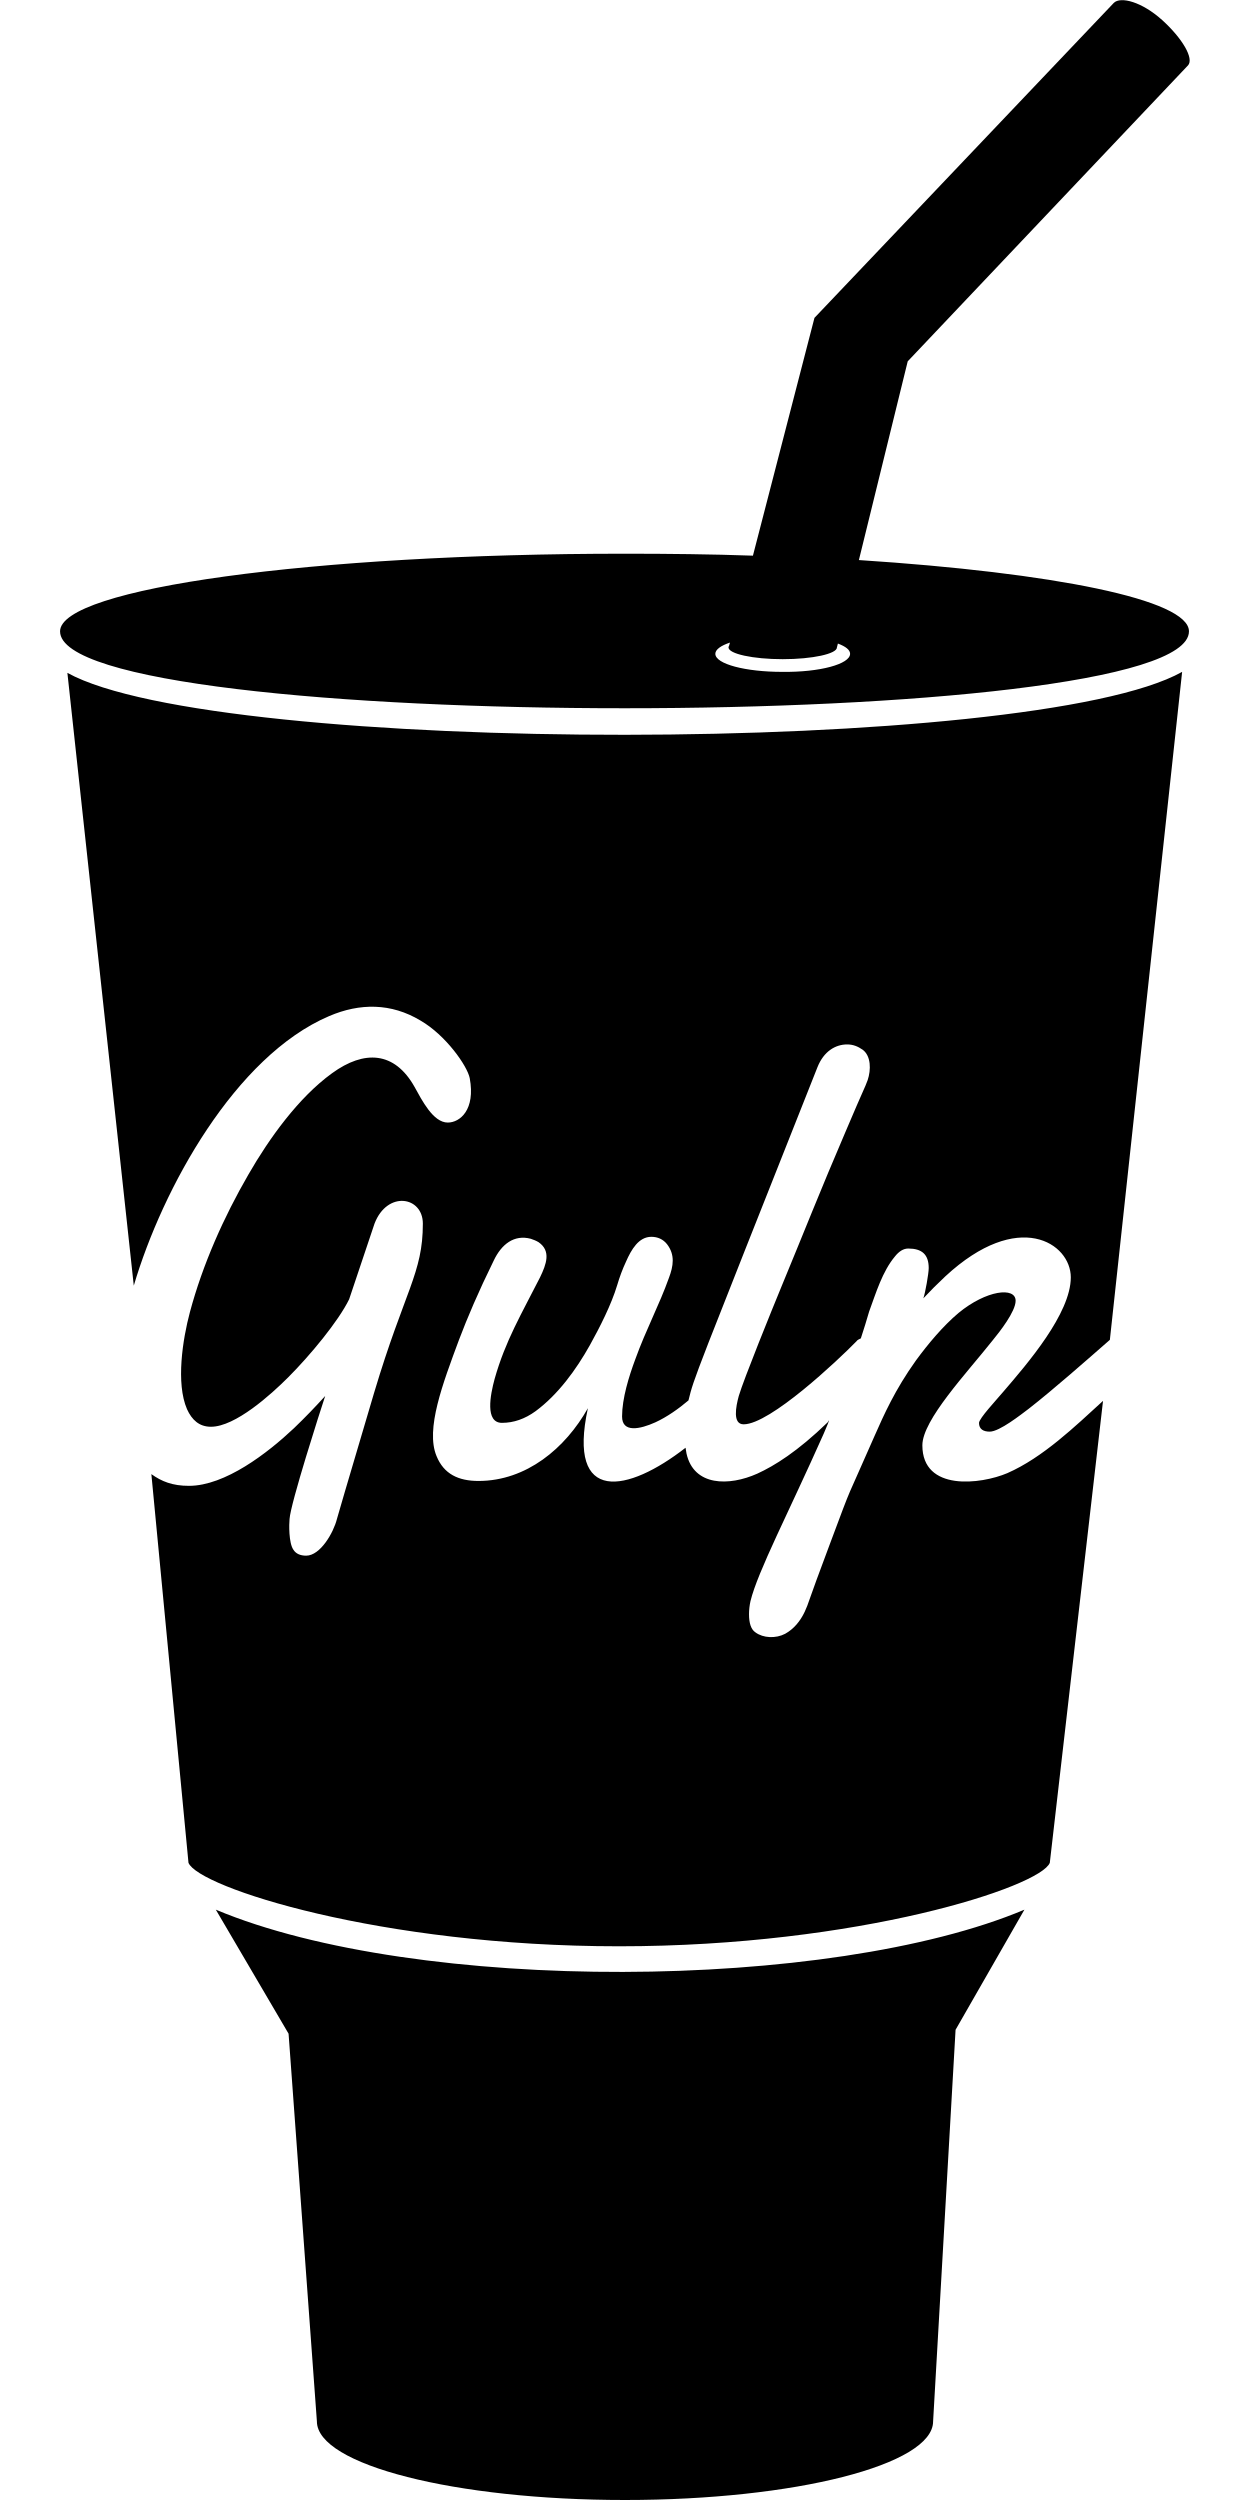
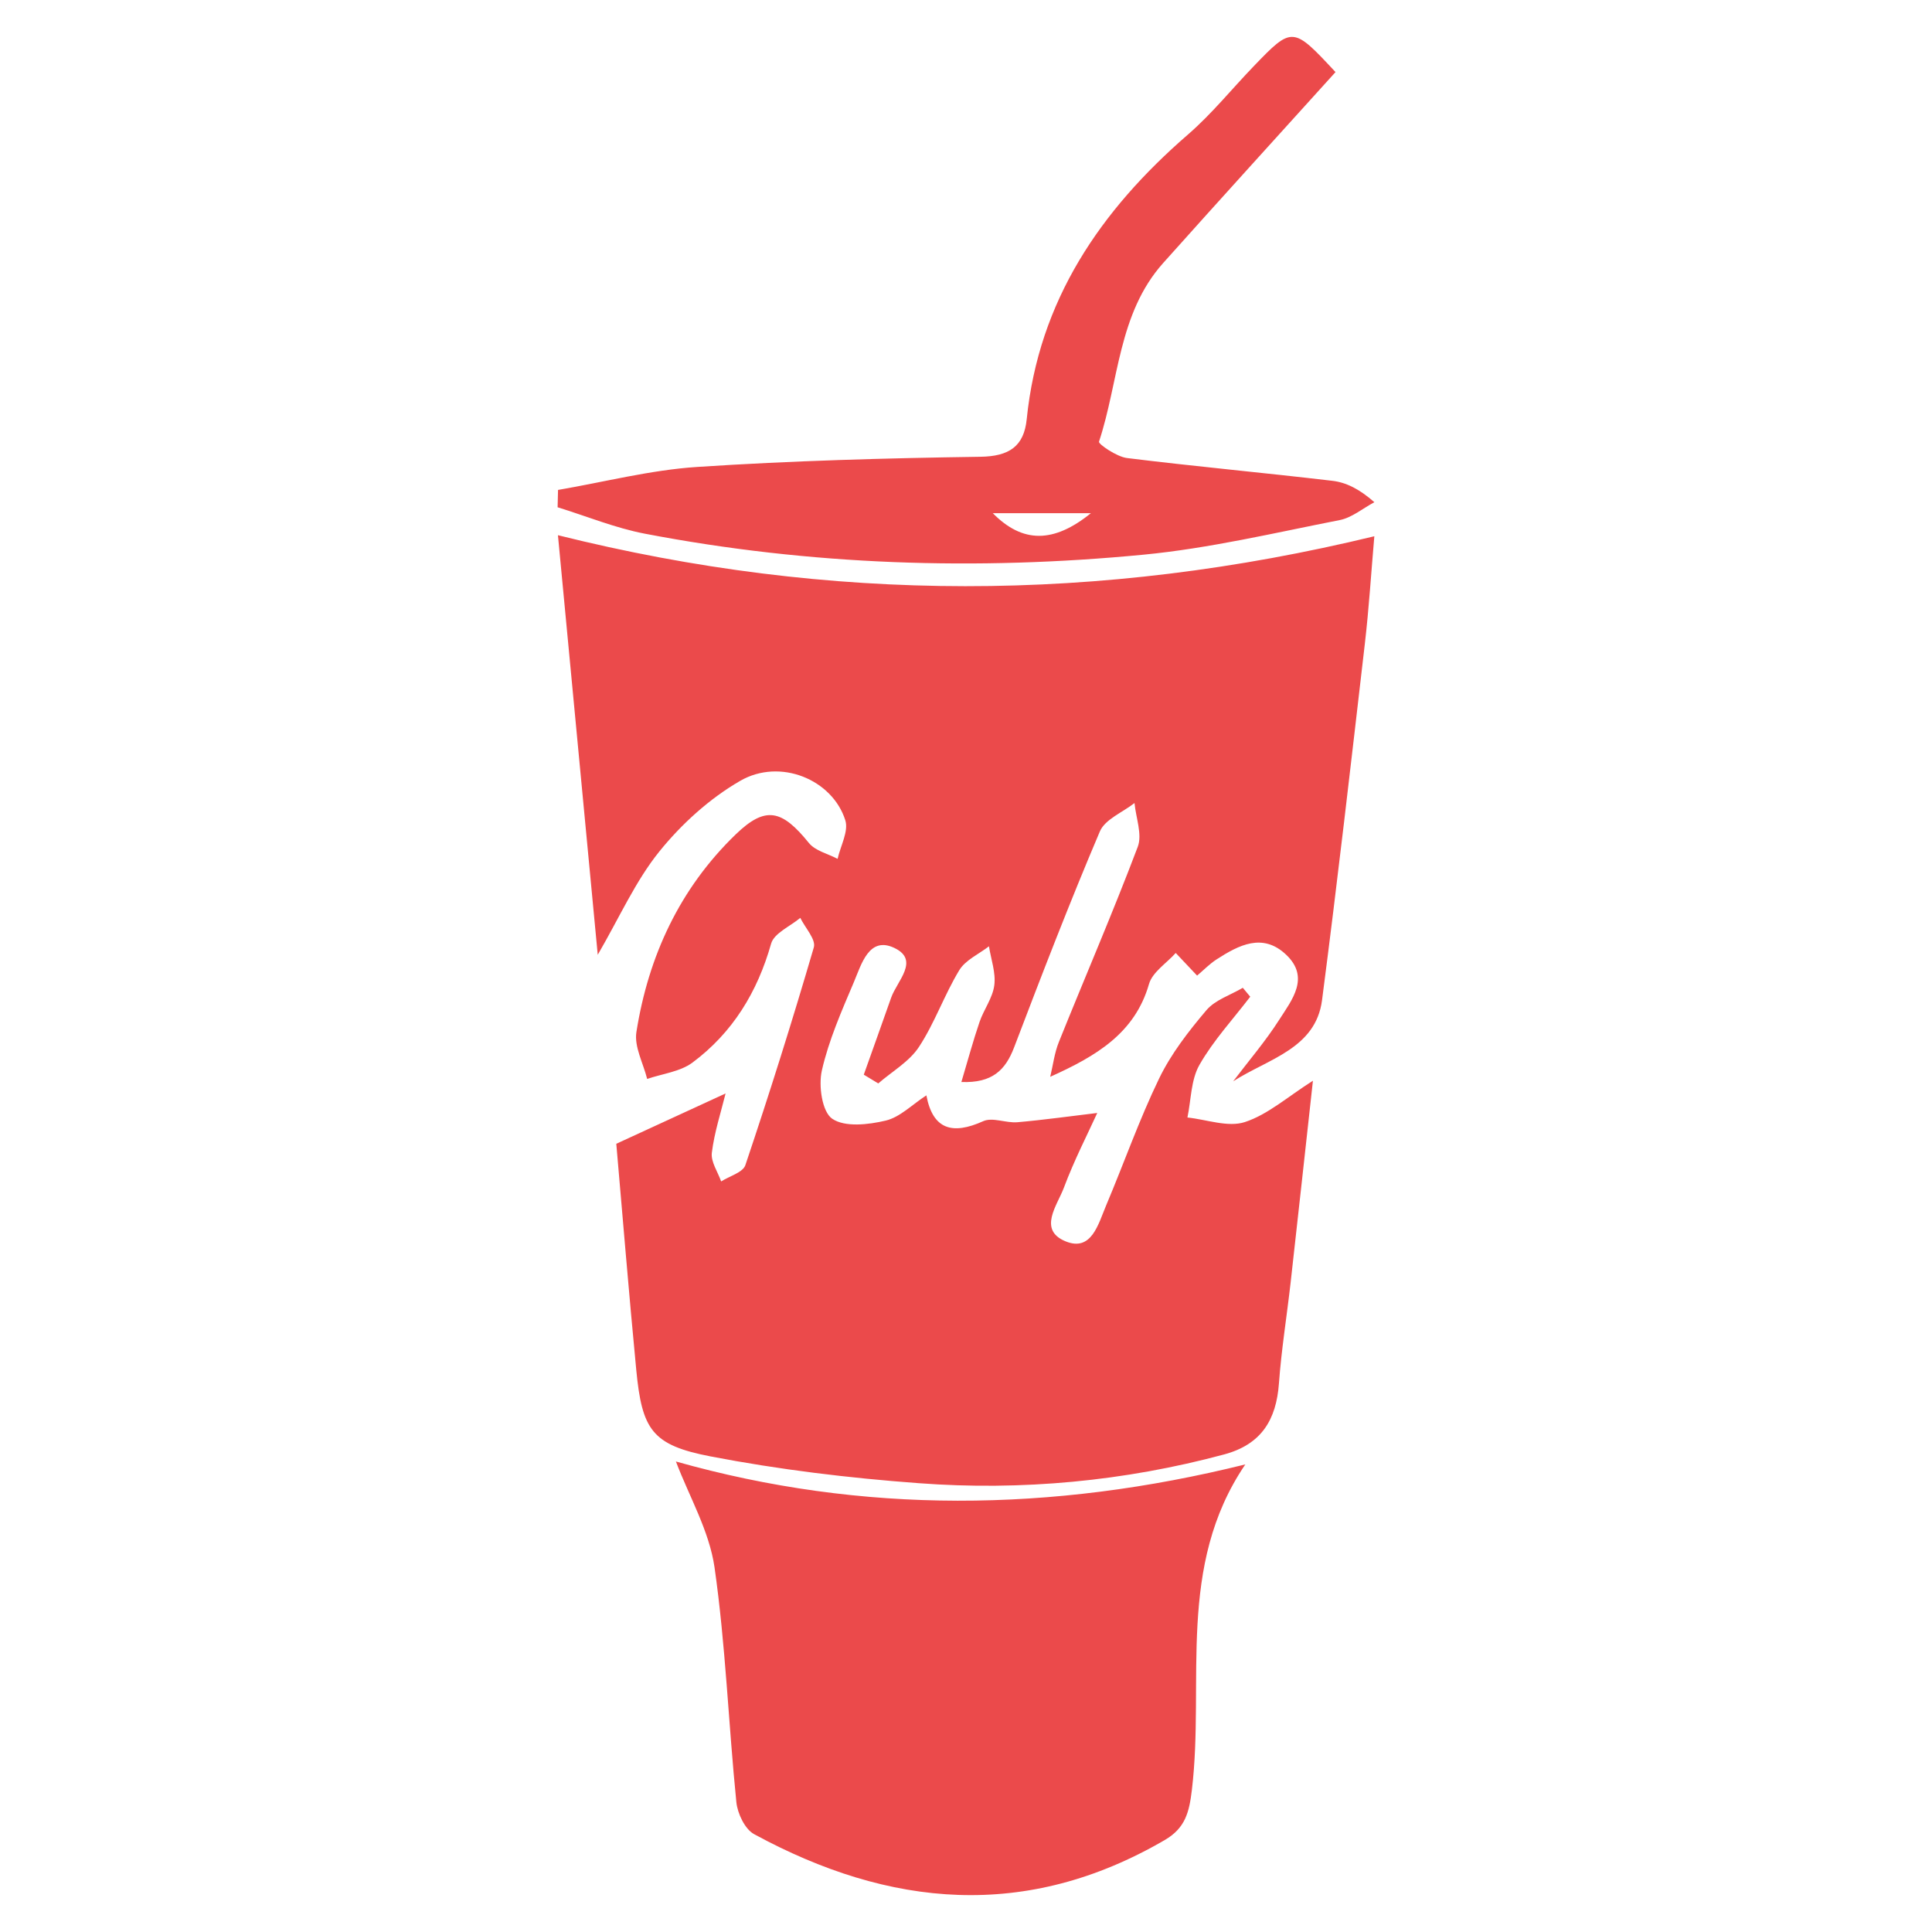
- <svg xmlns="http://www.w3.org/2000/svg" height="1em" viewBox="0 0 256 512">
-   <path d="M209.8 391.1l-14.1 24.6-4.6 80.2c0 8.9-28.3 16.1-63.1 16.1s-63.1-7.2-63.1-16.1l-5.8-79.4-14.9-25.4c41.2 17.3 126 16.7 165.6 0zm-196-253.3l13.6 125.5c5.9-20 20.8-47 40-55.2 6.3-2.7 12.7-2.7 18.7.9 5.2 3 9.6 9.3 10.1 11.8 1.2 6.5-2 9.1-4.5 9.1-3 0-5.3-4.6-6.8-7.3-4.1-7.3-10.3-7.6-16.9-2.8-6.9 5-12.9 13.4-17.1 20.7-5.1 8.8-9.4 18.5-12 28.2-1.5 5.6-2.9 14.6-.6 19.9 1 2.2 2.5 3.6 4.9 3.6 5 0 12.3-6.6 15.8-10.1 4.5-4.5 10.3-11.5 12.5-16l5.2-15.5c2.6-6.8 9.9-5.6 9.9 0 0 10.2-3.7 13.6-10 34.7-5.8 19.5-7.6 25.8-7.6 25.8-.7 2.8-3.4 7.5-6.3 7.5-1.2 0-2.1-.4-2.6-1.2-1-1.4-.9-5.3-.8-6.3.2-3.2 6.3-22.2 7.3-25.2-2 2.2-4.1 4.4-6.4 6.6-5.4 5.1-14.1 11.8-21.5 11.8-3.4 0-5.6-.9-7.7-2.4l7.6 79.6c2 5 39.2 17.1 88.2 17.1 49.1 0 86.3-12.2 88.2-17.1l10.9-94.6c-5.7 5.2-12.3 11.6-19.6 14.8-5.4 2.3-17.4 3.8-17.4-5.7 0-5.2 9.1-14.8 14.4-21.5 1.4-1.7 4.7-5.9 4.7-8.1 0-2.9-6-2.2-11.7 2.5-3.2 2.7-6.2 6.3-8.7 9.7-4.3 6-6.6 11.2-8.5 15.5-6.2 14.2-4.1 8.6-9.1 22-5 13.3-4.2 11.8-5.2 14-.9 1.9-2.2 3.5-4 4.5-1.9 1-4.5.9-6.1-.3-.9-.6-1.3-1.9-1.3-3.7 0-.9.1-1.8.3-2.7 1.5-6.1 7.8-18.1 15-34.3 1.6-3.7 1-2.6.8-2.3-6.2 6-10.9 8.9-14.4 10.5-5.8 2.6-13 2.6-14.5-4.1-.1-.4-.1-.8-.2-1.2-11.8 9.2-24.3 11.7-20-8.1-4.6 8.2-12.6 14.9-22.4 14.9-4.1 0-7.1-1.4-8.6-5.1-2.3-5.5 1.3-14.9 4.6-23.8 1.7-4.5 4-9.9 7.1-16.2 1.6-3.4 4.2-5.4 7.6-4.5.6.2 1.1.4 1.6.7 2.6 1.8 1.6 4.5.3 7.2-3.8 7.5-7.1 13-9.3 20.8-.9 3.3-2 9 1.5 9 2.4 0 4.7-.8 6.9-2.4 4.6-3.4 8.3-8.5 11.1-13.5 2-3.6 4.4-8.3 5.6-12.3.5-1.7 1.1-3.3 1.8-4.8 1.1-2.5 2.6-5.1 5.2-5.1 1.3 0 2.4.5 3.2 1.5 1.7 2.2 1.3 4.5.4 6.9-2 5.6-4.7 10.6-6.9 16.7-1.3 3.5-2.7 8-2.7 11.7 0 3.4 3.7 2.6 6.8 1.2 2.4-1.1 4.8-2.8 6.8-4.5 1.2-4.9.9-3.8 26.4-68.2 1.3-3.3 3.7-4.7 6.1-4.7 1.2 0 2.2.4 3.2 1.1 1.7 1.3 1.7 4.1 1 6.2-.7 1.9-.6 1.3-4.5 10.5-5.2 12.1-8.6 20.8-13.2 31.9-1.9 4.6-7.7 18.9-8.7 22.3-.6 2.2-1.3 5.8 1 5.8 5.4 0 19.3-13.1 23.1-17 .2-.3.5-.4.9-.6.6-1.9 1.2-3.7 1.7-5.5 1.4-3.8 2.7-8.2 5.3-11.3.8-1 1.7-1.6 2.7-1.6 2.8 0 4.2 1.2 4.2 4 0 1.1-.7 5.1-1.1 6.2 1.4-1.5 2.9-3 4.5-4.5 15-13.9 25.7-6.8 25.7.2 0 7.4-8.9 17.7-13.8 23.4-1.6 1.9-4.9 5.4-5 6.4 0 1.3.9 1.8 2.2 1.8 2 0 6.4-3.5 8-4.7 5-3.9 11.8-9.9 16.6-14.1l14.8-136.8c-30.5 17.1-197.6 17.2-228.3.2zm229.7-8.5c0 21-231.2 21-231.2 0 0-8.8 51.8-15.9 115.6-15.9 9 0 17.8.1 26.3.4l12.6-48.7L228.1.6c1.4-1.4 5.8-.2 9.9 3.5s6.6 7.9 5.3 9.3l-.1.1L185.9 74l-10 40.7c39.9 2.6 67.6 8.1 67.6 14.6zm-69.4 4.6c0-.8-.9-1.5-2.5-2.1l-.2.8c0 1.3-5 2.4-11.1 2.4s-11.1-1.1-11.1-2.4c0-.1 0-.2.1-.3l.2-.7c-1.8.6-3 1.4-3 2.3 0 2.1 6.2 3.7 13.7 3.7 7.7.1 13.9-1.6 13.9-3.7z" />
+ <svg xmlns="http://www.w3.org/2000/svg" viewBox="0 0 128 128">
+   <path fill-rule="evenodd" clip-rule="evenodd" fill="#EB4A4B" d="M36.965 35.459c.877 9.232 1.747 18.412 2.637 27.798 1.451-2.495 2.501-4.888 4.085-6.848 1.475-1.826 3.334-3.511 5.357-4.678 2.641-1.524 6.104-.089 6.96 2.614.23.725-.319 1.697-.511 2.556-.646-.341-1.479-.529-1.901-1.051-1.793-2.217-2.873-2.479-4.856-.563-3.699 3.576-5.779 8.056-6.573 13.091-.153.974.456 2.067.713 3.105 1.011-.348 2.185-.476 3.002-1.084 2.656-1.977 4.302-4.666 5.21-7.88.197-.696 1.265-1.145 1.933-1.708.32.658 1.05 1.433.897 1.954a373.814 373.814 0 01-4.536 14.429c-.162.484-1.051.725-1.604 1.079-.223-.636-.692-1.302-.617-1.901.168-1.358.605-2.683.91-3.927l-7.24 3.333c.405 4.622.825 9.807 1.323 14.985.382 3.954 1.029 4.978 4.923 5.728 4.544.875 9.173 1.434 13.792 1.774a60.391 60.391 0 0020.23-1.904c2.472-.664 3.458-2.29 3.635-4.717.162-2.235.524-4.456.775-6.685.493-4.391.972-8.783 1.476-13.358-1.667 1.056-2.978 2.238-4.511 2.739-1.116.365-2.524-.169-3.803-.303.245-1.174.23-2.497.796-3.487.922-1.618 2.224-3.021 3.364-4.515l-.491-.591c-.817.483-1.832.8-2.413 1.485-1.182 1.394-2.339 2.886-3.13 4.52-1.324 2.735-2.333 5.622-3.518 8.426-.515 1.216-.959 3.076-2.684 2.366-1.845-.761-.547-2.386-.114-3.542.689-1.844 1.599-3.606 2.215-4.962-1.746.208-3.516.459-5.294.614-.752.064-1.646-.348-2.261-.07-2.045.924-3.341.553-3.766-1.711-.947.615-1.749 1.448-2.694 1.672-1.147.273-2.703.452-3.543-.121-.673-.459-.918-2.184-.688-3.196.457-2.012 1.311-3.946 2.122-5.859.502-1.185 1.007-3.077 2.701-2.253 1.674.813.154 2.185-.232 3.286-.599 1.702-1.209 3.401-1.813 5.101l.96.58c.914-.794 2.053-1.441 2.693-2.415 1.048-1.592 1.681-3.452 2.673-5.086.411-.677 1.296-1.065 1.967-1.584.136.862.462 1.748.354 2.58-.107.841-.698 1.61-.981 2.442-.425 1.246-.768 2.52-1.2 3.969 2.043.078 2.918-.782 3.495-2.299 1.826-4.793 3.672-9.581 5.679-14.3.343-.808 1.509-1.264 2.296-1.884.091.974.525 2.078.216 2.899-1.645 4.349-3.492 8.62-5.228 12.935-.293.727-.387 1.534-.572 2.304 3.059-1.375 5.612-2.895 6.544-6.146.228-.79 1.162-1.377 1.771-2.058l1.416 1.5c.43-.362.824-.774 1.291-1.075 1.47-.947 3.053-1.782 4.603-.315 1.604 1.517.39 2.995-.448 4.307-.912 1.431-2.029 2.73-3.057 4.086 2.312-1.49 5.469-2.158 5.889-5.378 1.024-7.865 1.924-15.746 2.837-23.625.271-2.332.416-4.679.627-7.109-18.21 4.409-36.029 4.436-54.088-.069zm7.816 61.369c.877 2.317 2.209 4.593 2.558 7.011.737 5.147.924 10.372 1.446 15.554.076.755.565 1.792 1.175 2.124 8.98 4.88 18.047 5.726 27.209.389 1.367-.796 1.62-1.847 1.797-3.325.857-7.181-1.051-14.798 3.54-21.56-12.856 3.189-25.403 3.288-37.725-.193zm30.991-60.08c4.362-.421 8.671-1.445 12.985-2.291.813-.159 1.535-.778 2.299-1.185-1.007-.885-1.878-1.311-2.788-1.418-4.53-.535-9.076-.947-13.603-1.508-.684-.085-1.905-.929-1.854-1.083 1.321-3.98 1.256-8.485 4.254-11.839 3.789-4.24 7.617-8.443 11.416-12.648-2.826-3.04-2.864-3.044-5.425-.383-1.448 1.504-2.771 3.15-4.342 4.512-5.813 5.038-9.896 11.005-10.692 18.872-.183 1.805-1.174 2.457-3.069 2.485-6.256.091-12.519.263-18.761.674-3.093.203-6.148.997-9.221 1.523l-.028 1.149c1.923.593 3.809 1.372 5.773 1.749 10.944 2.098 21.991 2.458 33.056 1.391zM72.276 34c-2.477 2-4.524 2-6.501 0h6.501z" />
</svg>
